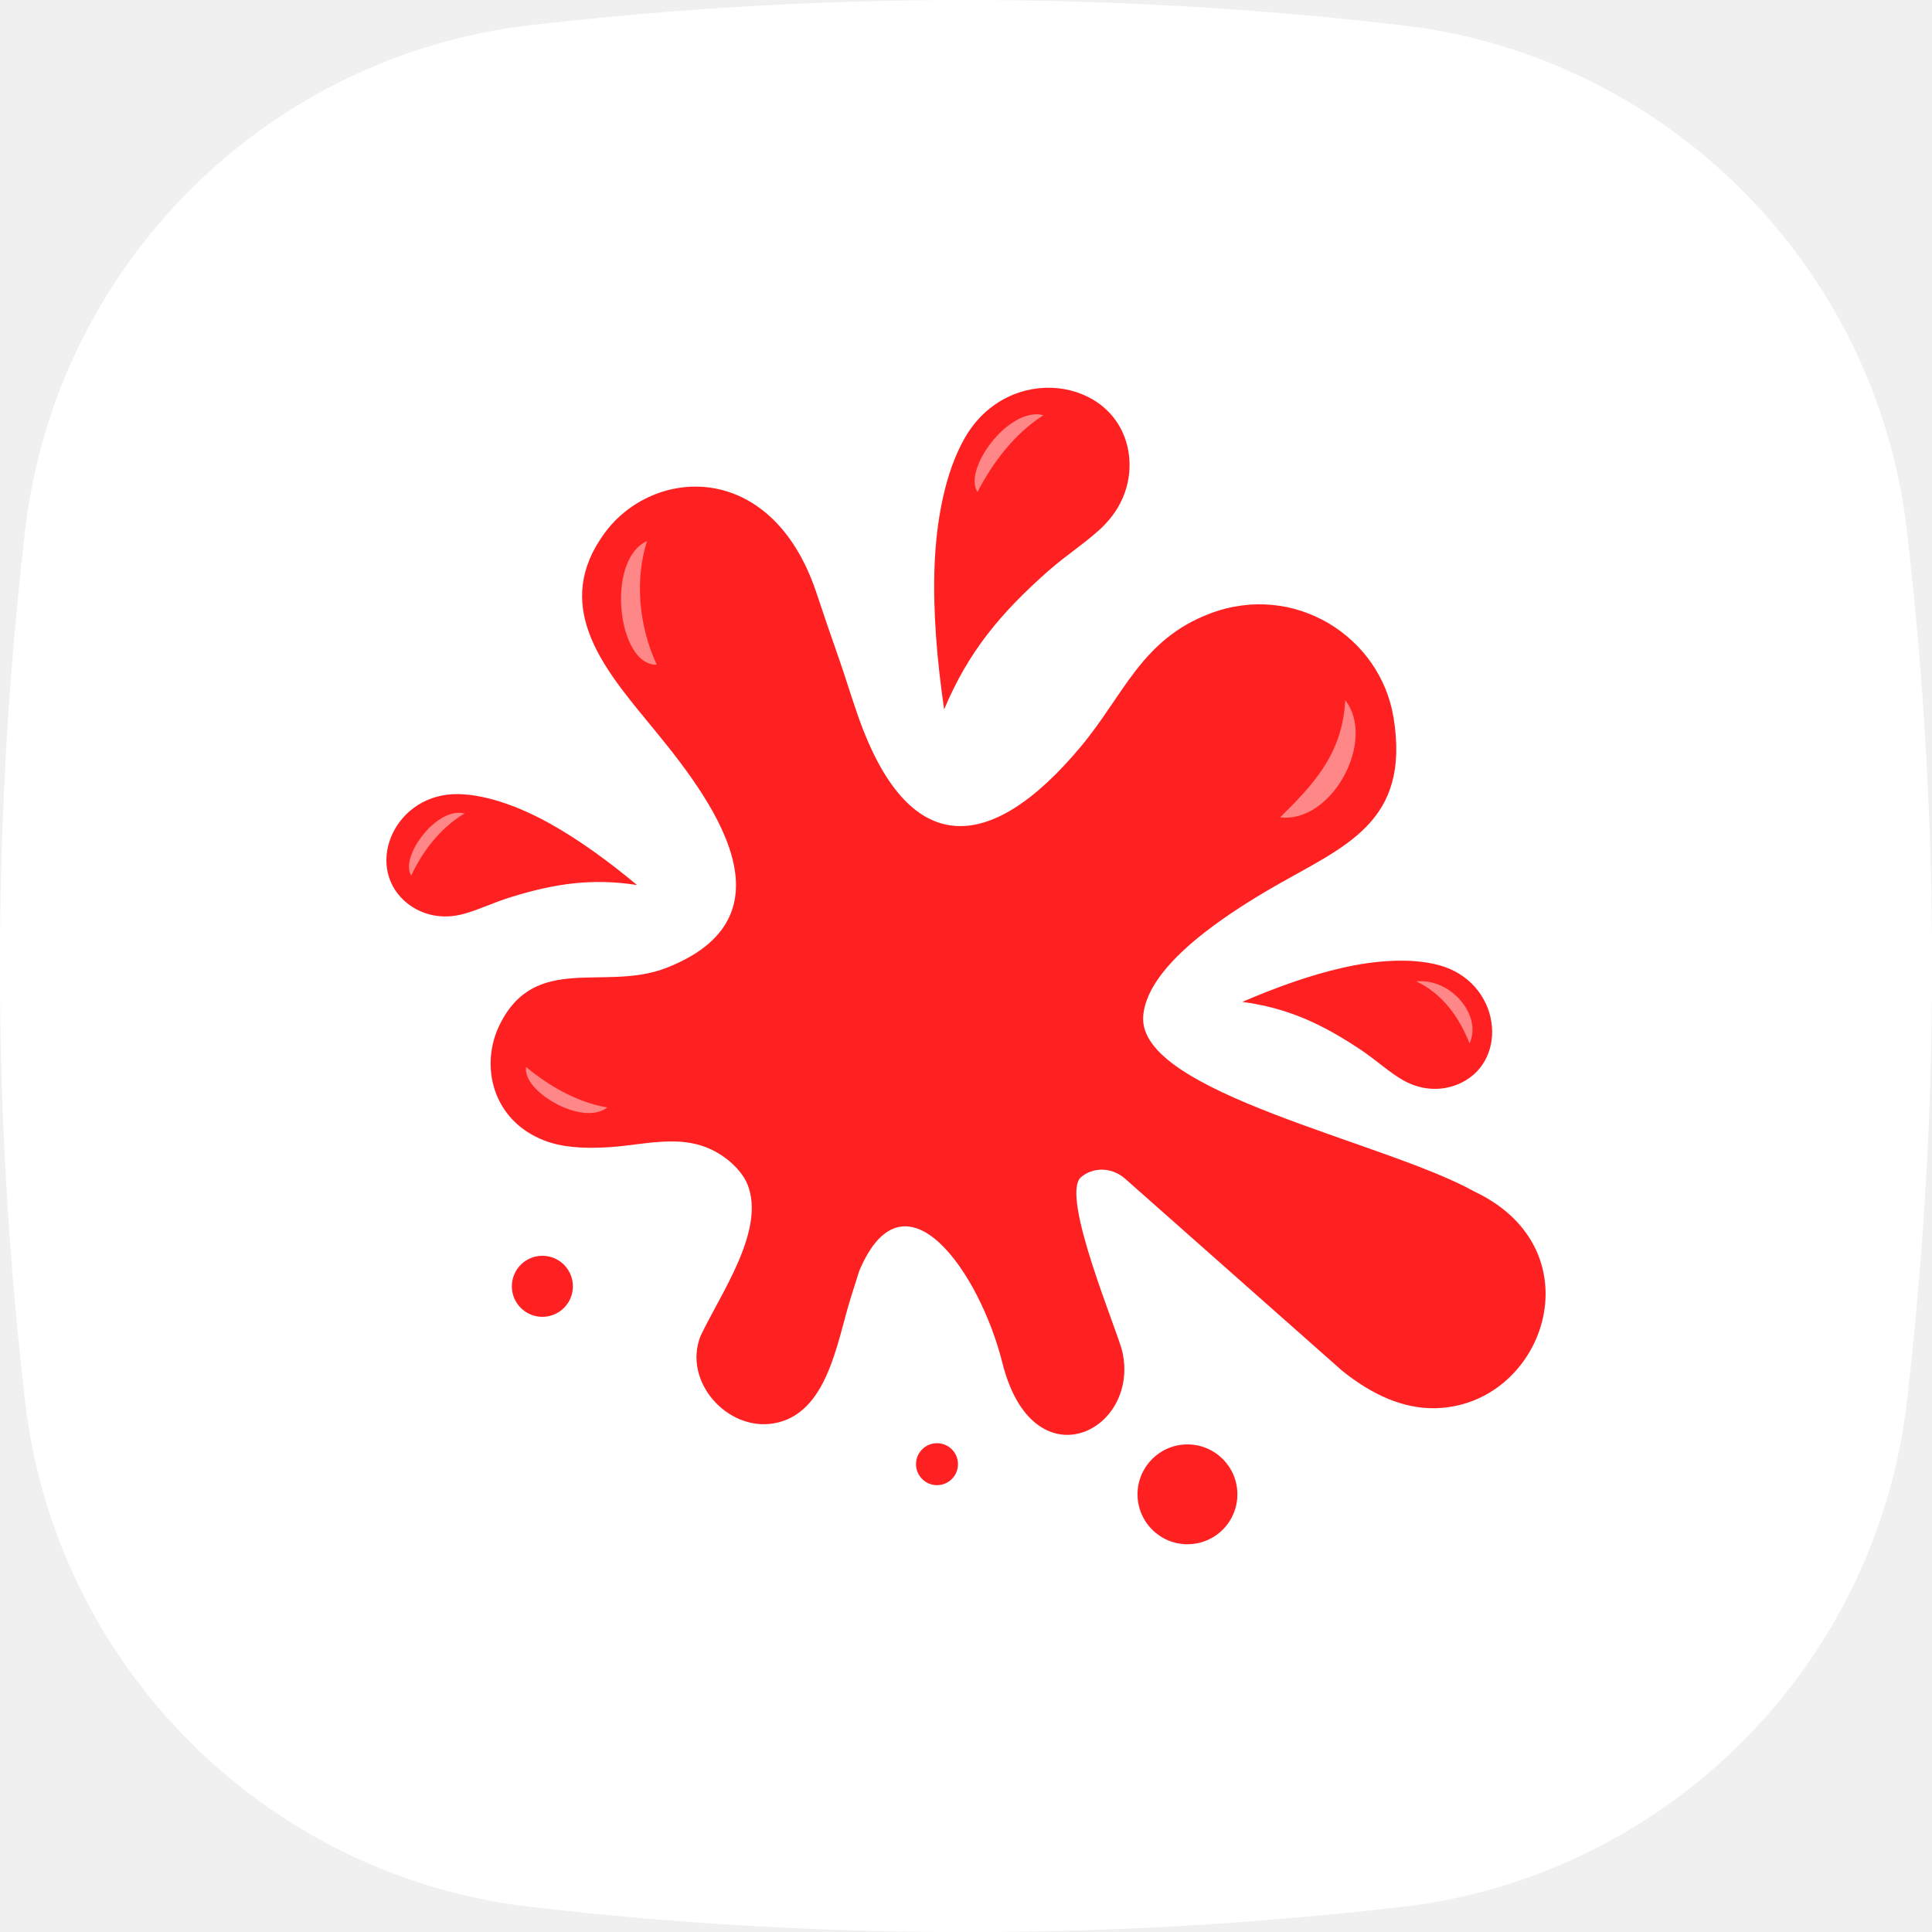
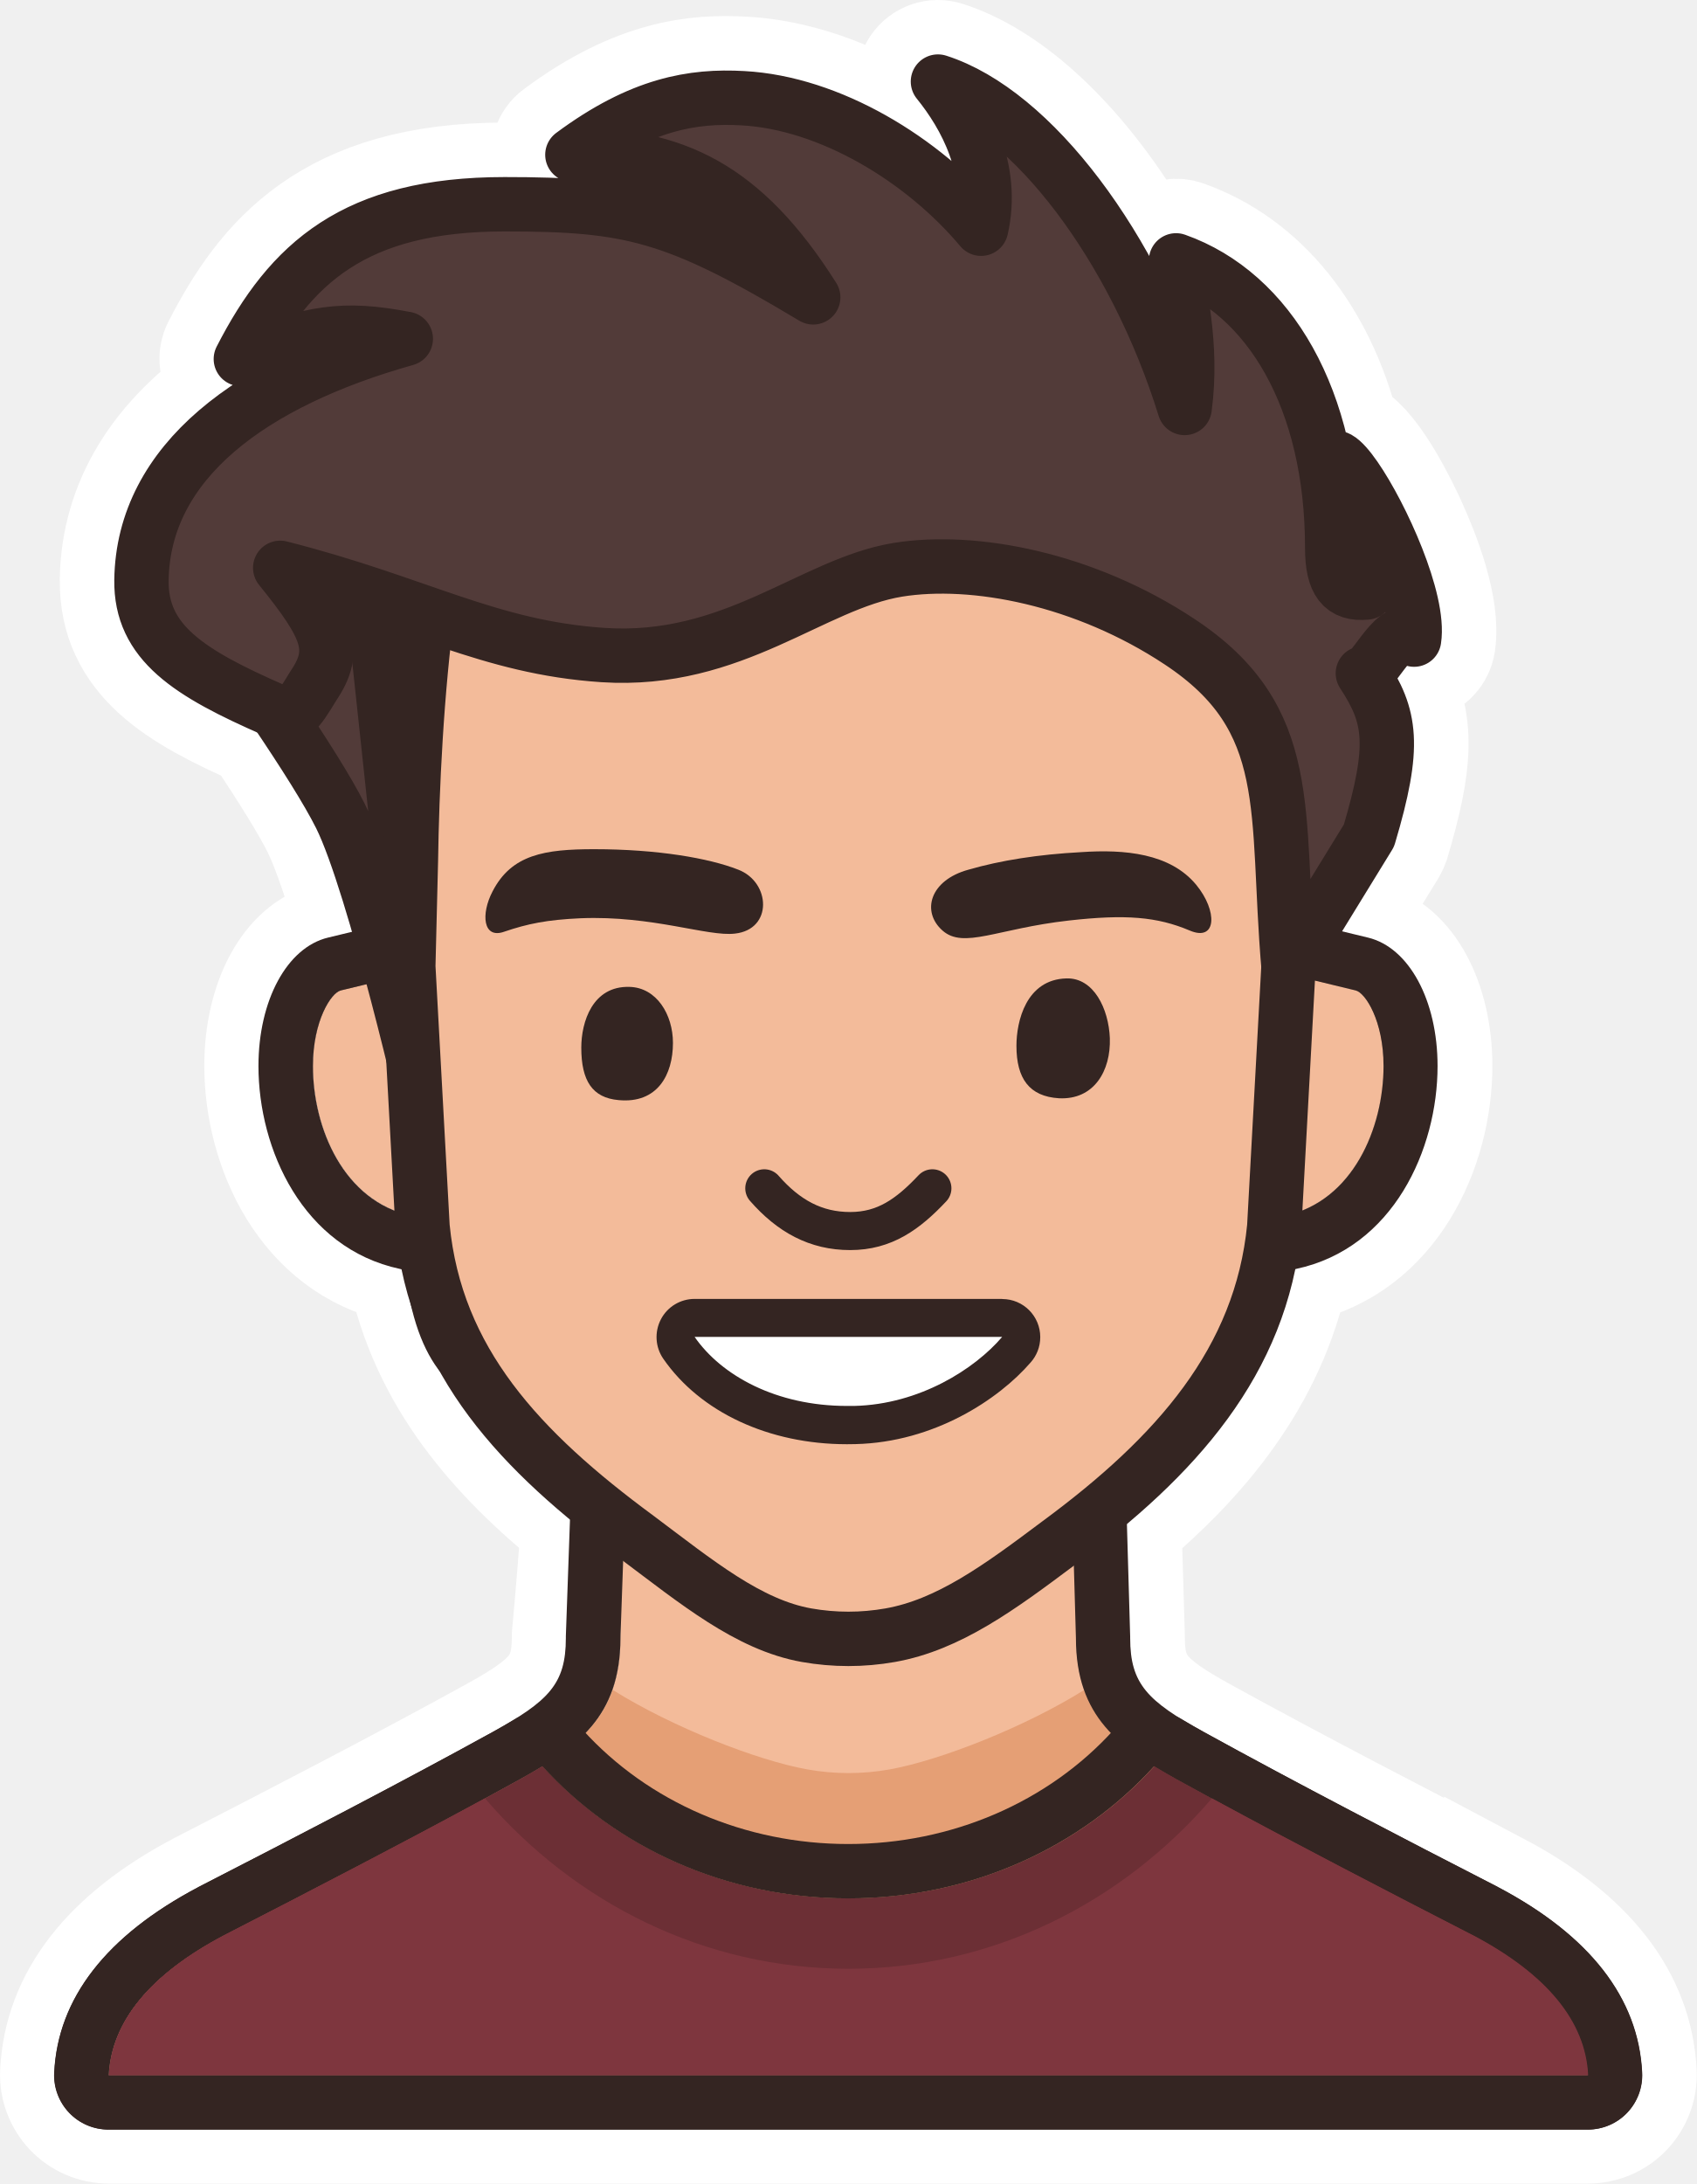
- <svg xmlns="http://www.w3.org/2000/svg" shape-rendering="geometricPrecision" text-rendering="geometricPrecision" image-rendering="optimizeQuality" fill-rule="evenodd" clip-rule="evenodd" viewBox="0 -0.594 512 512">
-   <path d="M371.384,504.754c-76.915,8.9,-153.829,8.9,-230.767,0c-70.194,-8.12,-125.844,-63.771,-133.964,-133.964c-8.9,-76.915,-8.9,-153.829,0,-230.767C14.773,69.829,70.423,14.179,140.617,6.082c76.915,-8.9,153.829,-8.9,230.767,0c70.194,8.12,125.844,63.771,133.964,133.964c8.9,76.915,8.9,153.829,0,230.767c-8.12,70.194,-63.771,125.844,-133.964,133.964Z" fill="#ffffff" class="svg-squircle-bg" />
-   <svg x="102.4" y="101.806" width="307.2" height="307.2" viewBox="0 -0.594 512 512" overflow="visible">
-     <path fill="rgba(255,33,33,1)" d="M96.442 64.111c21.371-29.062 73.19-32.504 93.143 25.418a1938.59 1938.59 0 0010.52 30.754c2.256 6.431 4.901 15.129 8.041 24.192 22.114 63.761 58.34 62.283 98.652 13.929 19.052-22.846 26.665-47.257 57.116-58.727 37.074-13.964 75.032 10.133 80.917 45.948 7.667 46.686-21.935 56.918-52.95 74.837-9.712 5.611-20.563 12.405-30.207 19.899-14.583 11.333-26.413 24.275-27.403 37.174-2.601 33.865 106.693 55.345 146.24 77.473 55.074 25.954 30.69 95.31-17.87 95.717-13.34.114-26.876-5.579-40.588-16.622l-95.601-84.595c-6.189-5.571-14.528-5.232-19.668-.806-9.37 8.079 16.311 68.16 18.293 77.134 7.792 35.295-39.561 58.689-53.004 4.865-9.959-39.859-43.217-88.087-63.23-40.615l-3.669 11.615c-6.154 19.489-10.2 51.638-34.11 55.723-20.47 3.495-40.141-18.434-32.374-38.452 8.722-18.605 28.897-46.724 20.826-67.056-1.768-4.456-5.839-8.755-9.628-11.592-16.194-12.117-33.607-6.053-51.448-4.889-12.022.783-21.387-.106-28.718-2.954-23.123-8.979-28.536-33.32-19.641-51.242 15.839-31.899 46.467-14.311 73.769-25.073 61.998-24.425 14.306-81.036-9.142-109.524C94.89 122.567 73.31 95.563 96.442 64.111zm281.605 207.143c15.282-6.569 30.142-11.863 44.304-15.071 13.482-3.054 29.637-4.643 42.541-1.159 27.07 7.312 31.357 41.596 9.737 52.021-7.195 3.471-16.419 3.873-25.334-1.047-5.95-3.287-12.106-9.061-19.264-13.81-16.915-11.223-31.836-18.222-51.984-20.934zM246.343 142.088c-3.263-22.458-4.99-43.908-4.217-63.706.735-18.843 4.345-40.697 13.495-56.47 19.193-33.093 65.887-26.636 71.992 5.537 2.031 10.708-.694 23.004-10.328 33.014-6.43 6.686-16.215 12.758-24.999 20.512-20.761 18.328-35.257 35.523-45.943 61.113zm-135.63 77.55c-12.799-10.629-25.551-19.91-38.227-26.997-12.066-6.745-27.113-12.844-40.475-13.153-28.032-.651-41.847 31.018-24.064 47.136 5.92 5.367 14.65 8.364 24.596 6.167 6.639-1.464 14.178-5.264 22.382-7.792 19.403-5.974 35.697-8.464 55.788-5.361zM353.814 466.71c12.18 0 22.052 9.872 22.052 22.051 0 12.178-9.872 22.052-22.052 22.052s-22.052-9.874-22.052-22.052c0-12.179 9.872-22.051 22.052-22.051zm-110.623-.534c5.118 0 9.271 4.149 9.271 9.269 0 5.118-4.153 9.27-9.271 9.27-5.12 0-9.269-4.152-9.269-9.27a9.268 9.268 0 019.269-9.269zM68.895 383.4c7.445 0 13.482 6.037 13.482 13.485 0 7.444-6.037 13.481-13.482 13.481-7.447 0-13.484-6.037-13.484-13.481 0-7.448 6.037-13.485 13.484-13.485z" />
-     <path fill="rgba(255,135,135,1)" fill-rule="nonzero" d="M261.072 46.043c-6.587-9.972 13.959-37.969 29.136-33.919-12.869 8.157-22.613 21.26-29.136 33.919zM61.719 299.999c-1.974 10.534 24.737 26.518 35.87 17.894-13.471-2.265-26.08-9.701-35.87-17.894zm-50.74-84.56c-5.321-8.057 11.274-30.673 23.535-27.403-10.837 6.406-18.694 16.994-23.535 27.403zM478.39 289.56c5.622-11.708-7.466-28.693-23.532-27.403 11.591 5.636 18.694 15.321 23.532 27.403zm-83.637-99.809c23.001 2.695 42.588-34.11 28.742-51.73-1.206 24.381-14.959 37.982-28.742 51.73zm-275.346-67.417c-17.389.483-22.616-46.444-4.301-54.61-5.497 17.373-3.556 37.64 4.301 54.61z" />
-   </svg>
+ <svg xmlns="http://www.w3.org/2000/svg" id="Layer_2" data-name="Layer 2" viewBox="0 0 156.05 200.81">
+   <defs>
+     <style>
+       .cls-1, .cls-2 {
+         fill: #342522;
+       }
+ 
+       .cls-3 {
+         fill: #6c2f35;
+       }
+ 
+       .cls-4 {
+         fill: #7e363e;
+       }
+ 
+       .cls-5 {
+         fill: #f3bb9a;
+       }
+ 
+       .cls-6 {
+         fill: #e59f75;
+       }
+ 
+       .cls-7 {
+         fill: #fff;
+       }
+ 
+       .cls-8 {
+         stroke-linecap: round;
+         stroke-width: 3.5px;
+       }
+ 
+       .cls-8, .cls-9 {
+         stroke-linejoin: round;
+       }
+ 
+       .cls-8, .cls-9, .cls-10 {
+         stroke: #342522;
+       }
+ 
+       .cls-8, .cls-10 {
+         fill: none;
+       }
+ 
+       .cls-2 {
+         stroke: #fff;
+         stroke-width: 10px;
+       }
+ 
+       .cls-2, .cls-10 {
+         stroke-miterlimit: 10;
+       }
+ 
+       .cls-9 {
+         fill: #523b39;
+       }
+ 
+       .cls-9, .cls-10 {
+         stroke-width: 5px;
+       }
+ 
+       .cls-11 {
+         fill: #8a685f;
+       }
+     </style>
+   </defs>
+   <g id="Layer_1-2" data-name="Layer 1">
+     <g>
+       <path class="cls-2" d="M137.81,173.52s-.04-.02-.05-.03c-8.59-4.41-18.52-9.56-27.06-14.26-5.13-2.84-6.73-4.4-6.73-8.63,0-.05,0-.1,0-.14,0,0-.18-5.79-.31-10.33,6.76-5.67,13.3-13.16,15.44-23.44l.15-.03c8.93-1.91,13-11.01,13-18.65,0-6.05-2.63-10.9-6.39-11.81l-2.43-.59,4.6-7.49c.11-.19.2-.39.27-.59,2.23-7.48,2.38-11.09.23-15.17.11-.14.21-.27.31-.4.15-.2.36-.49.57-.74.39.11.82.12,1.23.02.99-.24,1.73-1.05,1.89-2.05.52-3.36-1.45-8.34-2.67-11.02-.73-1.61-3.3-6.94-5.55-8.2-.18-.1-.36-.18-.54-.24-2.28-8.97-7.51-15.58-14.76-18.15-.79-.28-1.67-.15-2.34.36-.52.39-.86.97-.97,1.6-5.2-9.34-12.07-16.32-18.68-18.42-1.05-.34-2.2.06-2.82.97s-.57,2.13.12,2.98c1.03,1.27,2.42,3.29,3.17,5.7-5.71-4.8-12.7-7.9-19.02-8.24-4.43-.26-9.95.22-17.31,5.68-.87.64-1.22,1.77-.88,2.79.19.58.59,1.06,1.09,1.36-1.52-.07-3.16-.09-4.95-.09-16.25,0-22.33,7.49-26.48,15.58-.47.92-.33,2.02.35,2.79.31.35.7.6,1.13.73-7.03,4.71-10.81,10.82-10.92,17.91-.11,7.46,5.87,10.83,13.19,14.06,2.61,3.9,4.46,6.9,5.39,8.77.98,1.95,2.16,5.56,3.31,9.54l-2.21.53c-3.76.91-6.39,5.76-6.39,11.81,0,7.64,4.07,16.73,13,18.65l.14.03c2.11,10.24,8.56,17.45,15.98,23.46-.38,5.43-.84,10.27-.84,10.27,0,.06,0,.12,0,.18,0,4.23-1.6,5.79-6.73,8.63-8.53,4.7-18.46,9.84-27.05,14.25-.02,0-.04.02-.05.03-8.44,4.46-12.9,10.2-13.23,17.04-.07,1.37.43,2.7,1.37,3.69.94.99,2.25,1.55,3.62,1.55h136.05c1.37,0,2.68-.56,3.62-1.55.94-.99,1.44-2.33,1.37-3.69-.34-6.84-4.79-12.58-13.23-17.04Z" />
+       <path class="cls-5" d="M135.46,177.94c-8.6-4.42-18.61-9.6-27.18-14.33-5.28-2.92-9.31-5.73-9.31-13.01v-10.15l2.3-1.7c7.84-5.79,11-11.4,12.5-22.22l.55-3.93,3.88-.83c6.22-1.33,9.05-8.06,9.05-13.76,0-4.16-1.67-6.73-2.56-6.95l-5.25-1.27-15.43-3.93h-51.98l-15.43,3.93-5.25,1.27c-.89.22-2.56,2.79-2.56,6.95,0,5.69,2.83,12.43,9.05,13.76l3.88.83.55,3.93c1.51,10.82,4.66,16.43,12.5,22.22l2.3,1.7v10.15c0,7.28-4.03,10.09-9.31,13.01-8.57,4.72-18.58,9.91-27.18,14.33-6.78,3.58-10.33,7.91-10.58,12.87h136.05c-.24-4.96-3.8-9.29-10.58-12.87Z" />
+       <path class="cls-5" d="M135.46,177.94c-8.6-4.42-18.61-9.6-27.18-14.33-5.28-2.92-9.31-5.73-9.31-13.01v-10.15l2.3-1.7c7.84-5.79,11-11.4,12.5-22.22l.55-3.93,3.88-.83c6.22-1.33,9.05-8.06,9.05-13.76,0-4.16-1.67-6.73-2.56-6.95l-5.25-1.27-15.43-3.93h-51.98l-15.43,3.93-5.25,1.27c-.89.22-2.56,2.79-2.56,6.95,0,5.69,2.83,12.43,9.05,13.76l3.88.83.55,3.93c5.47,10.8,4.66,16.43,12.5,22.22l2.3,1.7v10.15c0,7.28-4.03,10.09-9.31,13.01-8.57,4.72-18.58,9.91-27.18,14.33-6.78,3.58-10.33,7.91-10.58,12.87h136.05c-.24-4.96-3.8-9.29-10.58-12.87Z" />
+       <path class="cls-6" d="M135.47,177.94c-8.6-4.42-18.61-9.6-27.18-14.33-3.93-2.17-7.17-4.29-8.57-8.23-5.48,3.43-13.3,6.49-17.9,7.31-2.51.45-5.06.45-7.57,0-4.6-.82-12.42-3.88-17.9-7.31-1.4,3.94-4.64,6.06-8.57,8.23-8.57,4.72-18.58,9.91-27.18,14.33-6.78,3.58-10.33,7.91-10.58,12.87h136.05c-.24-4.96-3.8-9.29-10.58-12.87Z" />
+       <path class="cls-1" d="M104,85.87l15.43,3.93,5.25,1.27c.89.22,2.56,2.79,2.56,6.95,0,5.69-2.83,12.43-9.05,13.76l-3.88.83-2.91,3.73c-1.51,10.82-3.86,9.65-11.7,15.44l-1.19,3.44.44,15.39c0,7.28,4.03,10.09,9.31,13.01,8.57,4.72,18.58,9.91,27.18,14.33,6.78,3.58,10.33,7.91,10.58,12.87H9.99c.24-4.96,3.8-9.29,10.58-12.87,8.6-4.42,18.61-9.6,27.18-14.33,5.28-2.92,9.31-5.73,9.31-13.01l.61-17.3-1.92-4.03c-7.84-5.79-11.99-1.92-13.49-12.74l-.55-3.93-3.88-.83c-6.22-1.33-9.05-8.06-9.05-13.76,0-4.16,1.67-6.73,2.56-6.95l5.25-1.27,15.43-3.93h51.98M104,80.87h-51.98c-.42,0-.83.05-1.24.15l-15.4,3.93-5.22,1.26c-3.76.91-6.39,5.76-6.39,11.81,0,7.64,4.07,16.73,13,18.65l.46.1.06.46c1.29,9.3,5.06,11.4,9.85,13.19,1.45.54,2.93,1.1,4.65,2.21l.82,1.73-.57,16.08c0,.06,0,.12,0,.18,0,4.23-1.6,5.79-6.73,8.63-8.53,4.7-18.46,9.84-27.05,14.25-.02,0-.04.02-.05.03-8.44,4.46-12.9,10.2-13.23,17.04-.07,1.37.43,2.7,1.37,3.69.94.99,2.25,1.55,3.62,1.55h136.05c1.37,0,2.68-.56,3.62-1.55.94-.99,1.44-2.33,1.37-3.69-.34-6.84-4.79-12.58-13.23-17.04-.02,0-.04-.02-.05-.03-8.59-4.41-18.52-9.56-27.06-14.26-5.13-2.84-6.73-4.4-6.73-8.63,0-.05,0-.1,0-.14l-.42-14.48.37-1.08c1.04-.73,1.98-1.33,2.84-1.88,5.49-3.54,8-5.96,9.4-14.65l.98-1.26,2.1-.45c8.93-1.91,13-11.01,13-18.65,0-6.05-2.63-10.9-6.39-11.81l-5.21-1.26-15.4-3.93c-.4-.1-.82-.15-1.24-.15h0Z" />
+       <path class="cls-3" d="M135.47,177.94c-8.6-4.42-18.61-9.6-27.18-14.33-.73-.41-1.44-.81-2.12-1.23-6.72,7.43-16.83,12.16-28.14,12.16s-21.42-4.73-28.14-12.16c-.68.41-1.39.82-2.12,1.23-8.57,4.72-18.58,9.91-27.18,14.33-6.78,3.58-10.33,7.91-10.58,12.87h136.05c-.24-4.96-3.8-9.29-10.58-12.87Z" />
+       <path class="cls-1" d="M106.15,162.39c.68.41,1.39.82,2.12,1.23,8.57,4.72,18.58,9.91,27.18,14.33,6.78,3.58,10.33,7.91,10.58,12.87H9.99c.24-4.96,3.8-9.29,10.58-12.87,8.6-4.42,18.61-9.6,27.18-14.33.73-.41,1.44-.81,2.12-1.23,6.72,7.43,16.83,12.16,28.14,12.16s21.42-4.73,28.14-12.16M106.15,157.39c-1.38,0-2.73.57-3.71,1.65-6.04,6.68-14.95,10.51-24.43,10.51s-18.39-3.83-24.43-10.51c-.98-1.08-2.34-1.65-3.71-1.65-.89,0-1.79.24-2.6.73-.56.34-1.2.71-1.94,1.12-8.53,4.7-18.46,9.84-27.05,14.25-.02,0-.04.02-.05.03-8.44,4.46-12.9,10.2-13.23,17.04-.07,1.37.43,2.7,1.37,3.69.94.99,2.25,1.55,3.62,1.55h136.05c1.37,0,2.68-.56,3.62-1.55.94-.99,1.44-2.33,1.37-3.69-.34-6.84-4.79-12.58-13.23-17.04-.02,0-.04-.02-.05-.03-8.59-4.41-18.52-9.55-27.06-14.26-.73-.41-1.37-.77-1.93-1.11-.81-.49-1.71-.73-2.6-.73h0Z" />
+       <path class="cls-9" d="M20.26,52.26l14.3,5.38,4.88,45.53s-4.98-21.83-8.13-28.14c-2.3-4.61-8.99-14.14-13.19-19.99-1.06-1.47.44-3.41,2.13-2.78Z" />
+       <path class="cls-4" d="M135.47,177.94c-7.56-3.88-16.21-8.36-24.01-12.59-8.28,9.63-20.19,15.67-33.43,15.67s-25.15-6.04-33.43-15.67c-7.8,4.23-16.45,8.71-24.01,12.59-6.78,3.58-10.33,7.91-10.58,12.87h136.05c-.24-4.96-3.8-9.29-10.58-12.87Z" />
+       <path class="cls-11" d="M103.21,126.75c-1.72-1.16.52-6.74-1.99-11.2-1.04-1.85-5.04-3.82-23.2-3.82s-22.67,1.96-23.71,3.81c-2.51,4.46-.13,10.06-1.85,11.21-2.22,1.5-6.46-7.11-13.01-13.96,1.2,12.08,4.02,20.18,14.63,28,5.36,4.01,14.87,7.9,20.15,8.84,2.51.45,5.06.45,7.57,0,5.28-.94,14.79-4.82,20.15-8.84,10.61-7.82,13.43-15.91,14.63-28-6.55,6.85-11.15,15.45-13.37,13.96ZM97.07,128.65c-1.08,4.12-3.95,7.24-7.89,8.82-1.04.42-2.48,1.18-3.55.68-1.66-.77-2.32-3.91-4.36-4.05-2.16-.15-4.12-.15-6.2-.04-.77.04-1.57.52-2.02,1.07l-1.94,2.37c-.44.54-1.15.96-1.9.8-5.09-1.07-8.95-4.73-10.27-9.76-.86-3.25-.98-6.62-.52-9.94.13-.93.74-1.69,1.63-1.87.97-.19,1.91-.39,2.96-.39h30.08c1.83,0,4.31.33,4.58,2.46.42,3.29.25,6.62-.6,9.85Z" />
+       <path class="cls-5" d="M118.25,79.14c-.17-12.9-2.55-33.02-7.27-36.75-4.39-3.48-9.63-7.25-17.09-7.25s-12.16,4.49-15.87,6.67c-3.63,2.14-8.95,3.71-16.44,3.71s-12.87-2.44-16.52-3.14c-5.58,2.24-7.09,23.85-7.27,36.75l-.24,9.73,1.31,23.95c1.21,12.35,8.94,20.6,19.76,28.57,5.44,4.07,10.21,8.02,15.56,8.97,2.55.45,5.14.45,7.69,0,5.36-.95,10.04-4.38,15.48-8.46,10.82-7.97,18.63-16.73,19.84-29.08l1.31-23.95-.24-9.73Z" />
+       <path class="cls-10" d="M118.25,79.14c-.17-12.9-2.55-35.5-7.27-39.24-4.39-3.48-9.63-7.25-17.09-7.25s-12.16,4.49-15.87,6.67c-3.63,2.14-8.95,3.71-16.44,3.71s-12.87-2.44-16.52-3.14c-5.58,2.24-7.09,26.34-7.27,39.24l-.24,9.73,1.31,23.95c1.21,12.35,8.94,20.6,19.76,28.57,5.44,4.07,10.21,8.02,15.56,8.97,2.55.45,5.14.45,7.69,0,5.36-.95,10.04-4.38,15.48-8.46,10.82-7.97,18.63-16.73,19.84-29.08l1.31-23.95-.24-9.73Z" />
+       <g>
+         <path class="cls-7" d="M77.89,131.03c-6.5,0-12.41-2.72-15.45-7.1-.37-.54-.41-1.23-.11-1.81.3-.58.9-.94,1.55-.94h28.28c.68,0,1.3.4,1.59,1.02.29.62.19,1.35-.26,1.87-2.65,3.11-8.15,6.8-14.89,6.95-.23,0-.47,0-.71,0Z" />
+         <path class="cls-1" d="M92.16,122.93h0M92.16,122.93c-2.5,2.93-7.58,6.2-13.6,6.34-.23,0-.45,0-.67,0-6.47,0-11.53-2.77-14.01-6.35h28.28M92.17,119.43h-28.29c-1.3,0-2.5.72-3.1,1.88-.6,1.15-.52,2.55.22,3.62,3.4,4.92,9.72,7.86,16.89,7.86.26,0,.52,0,.78-.01,7.25-.17,13.18-4.12,16.1-7.49.56-.62.9-1.44.9-2.35,0-1.93-1.56-3.5-3.5-3.5h0ZM92.16,126.43h0,0Z" />
+       </g>
+       <path class="cls-8" d="M70.29,109.26c2.24,2.56,4.74,3.93,7.9,3.93s5.31-1.54,7.56-3.93" />
+       <path class="cls-9" d="M37.3,31.15c-5.87-1.13-8.48-.57-15.15,1.86,4.53-8.84,10.48-14.23,24.25-14.23,11.56,0,15.7.95,28.39,8.56-6.47-10.23-12.86-13.11-22.15-13.11,6.31-4.68,11.09-5.46,15.68-5.2,7.97.43,16.54,5.6,21.91,12,1.27-5.46-1.44-10.41-3.97-13.53,8.65,2.76,18.1,15.21,22.69,30.01.8-5.98-.63-10.77-.79-13.57,8.57,3.03,14.36,12.78,14.36,26.43,0,3.16.95,4.32,3.14,4.11-9.72-26.84,5.5-2.88,4.39,4.33-1.54-2.14-3.76,3.31-4.71,3.1,2.6,3.96,3.04,6.59.56,14.92l-7.4,12.05c-1.23-14.29.77-22.76-10.02-29.88-8.73-5.78-18.89-7.74-25.91-6.61-7.89,1.29-15.11,8.62-27.1,7.84-10.55-.7-16.93-4.78-29.7-8.02,4.45,5.5,5.28,7.54,3.07,10.82-1.66,2.71-1.86,3.05-3.66,2.26-7.8-3.41-12.25-6.21-12.17-11.95.16-10.94,10.2-18.23,24.31-22.19Z" />
+       <path class="cls-1" d="M57.89,90.74c-3.4-.1-4.43,3.23-4.43,5.59,0,3.06,1.03,4.61,3.43,4.82,3.57.34,5-2.33,5-5.26,0-2.6-1.5-5.09-4-5.15Z" />
+       <path class="cls-1" d="M98.08,89.96c-3.71.1-4.6,3.94-4.6,6.2,0,3.03,1.2,4.65,3.9,4.82,3.24.17,4.79-2.53,4.69-5.53-.11-2.7-1.48-5.56-3.99-5.49Z" />
+       <path class="cls-1" d="M46.39,85.66c-1.98.72-2.18-1.62-1.09-3.7,1.75-3.4,4.81-3.88,9.34-3.88,5.81,0,10.55.82,13.25,1.88,3,1.15,3.2,5.5-.3,5.88-2.5.3-7.58-1.68-14.2-1.41-3.1.14-4.88.51-7,1.23Z" />
+       <path class="cls-1" d="M89.08,79.96c-3.6.98-4.35,3.88-2.4,5.6s4.99-.17,11.61-.92c5.23-.59,8.13-.35,11.13.92,2.5,1.06,2.57-1.81.59-4.21-2.4-2.9-6.59-3.27-10.56-3-3.96.21-7.43.76-10.37,1.61Z" />
+     </g>
+   </g>
</svg>
